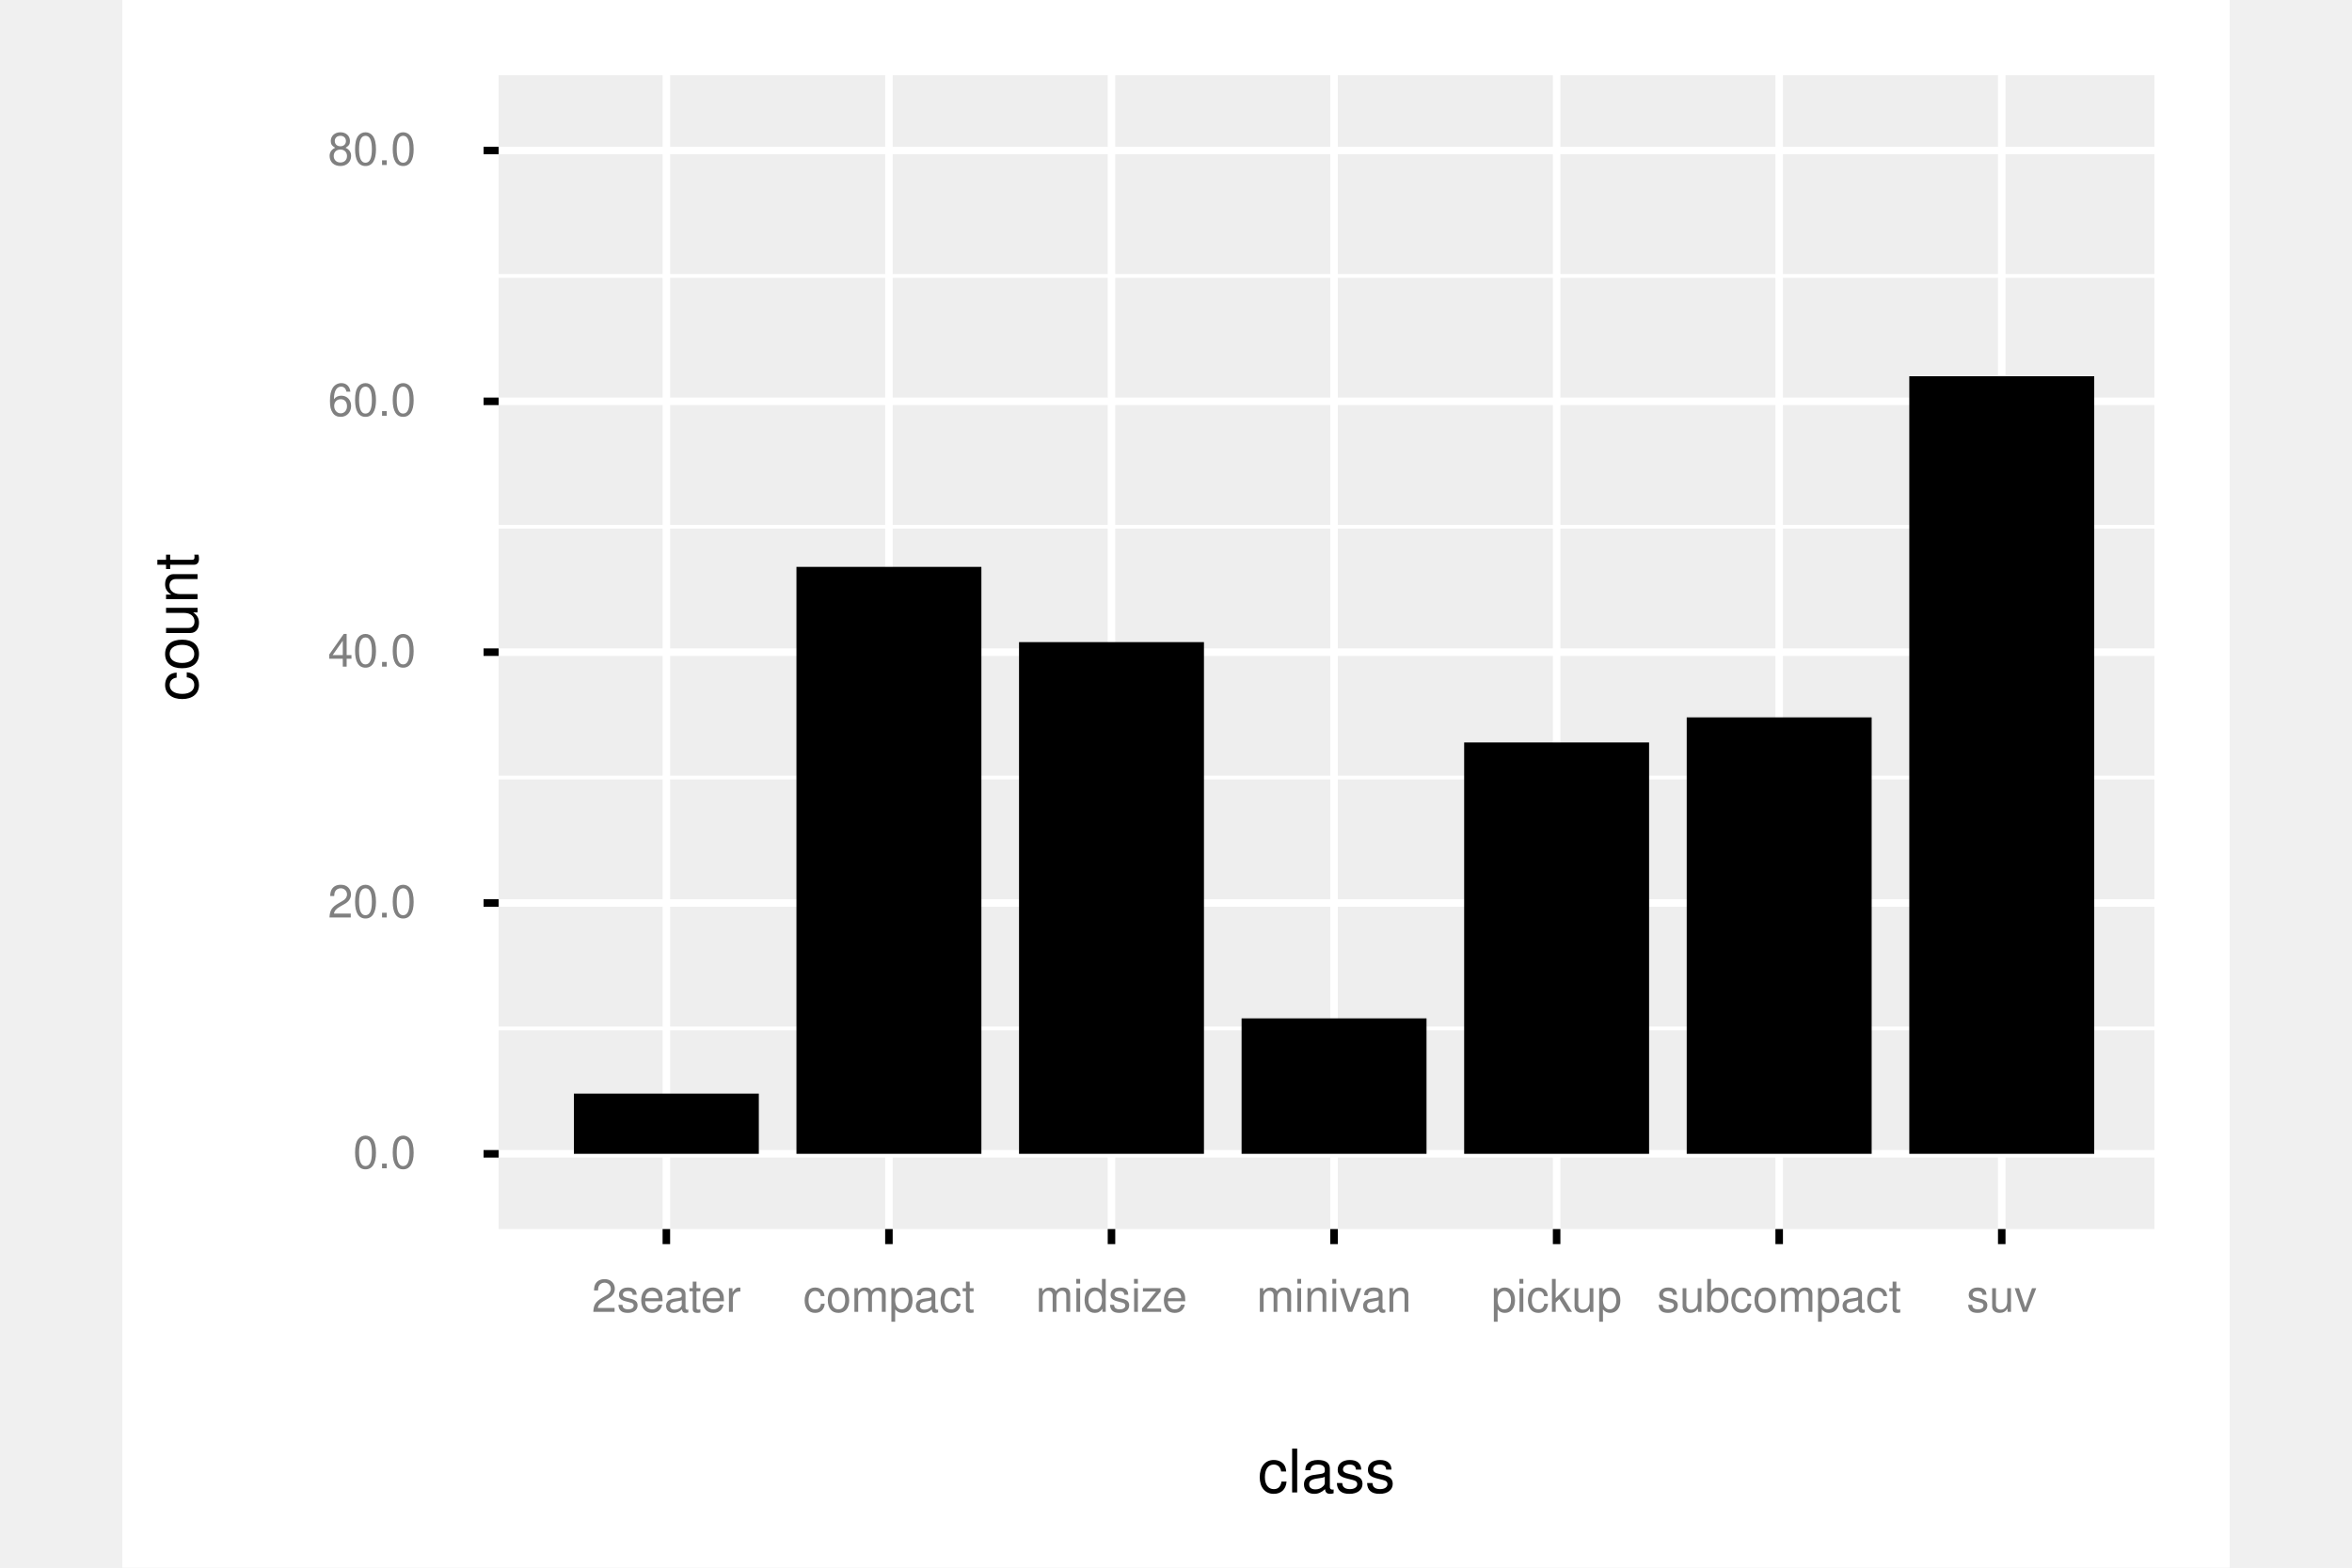
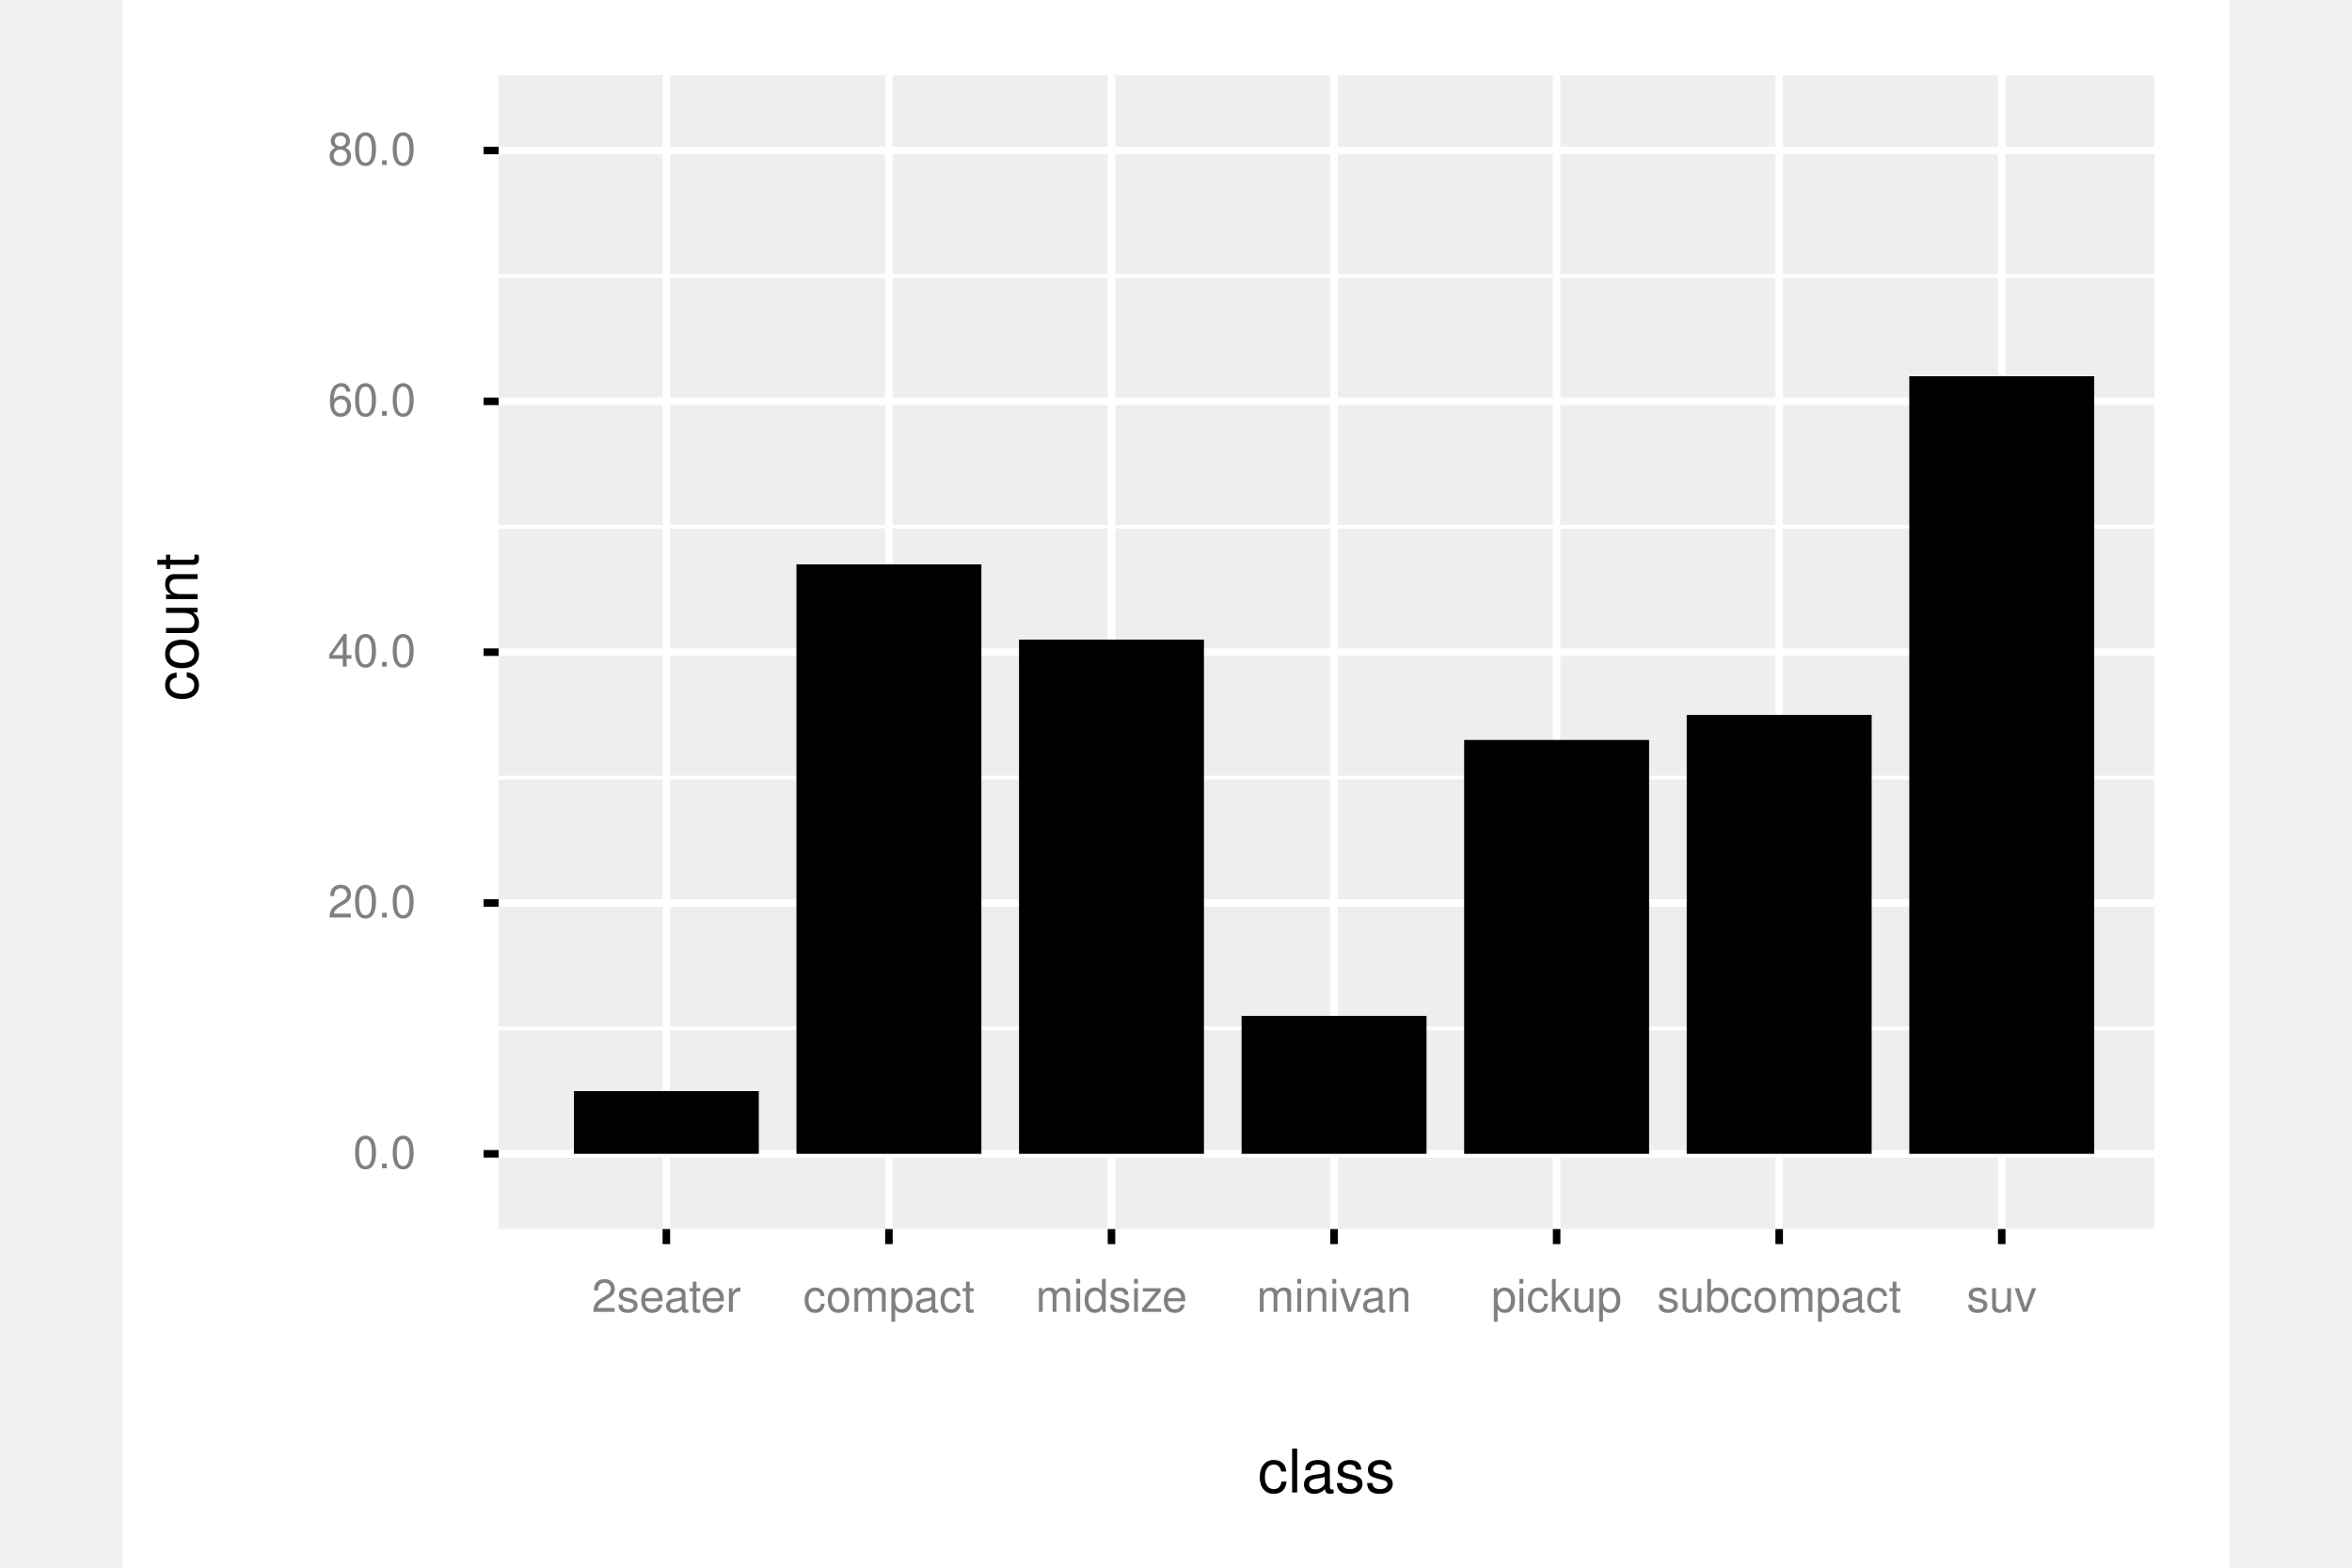
- <svg xmlns="http://www.w3.org/2000/svg" id="gg-866" viewBox="0 0 280 208.333" height="550" width="825.0">
-   <style type="text/css">#gg-866 .gg-axis-text {fill: #808080;font-size: 6px;} #gg-866 .gg-axis-text-x {} #gg-866 .gg-axis-ticks {stroke: #000000;} #gg-866 .gg-axis-title {fill: #000000;font-size: 8px;} #gg-866 .gg-legend-key {stroke: #EEEEEE;fill: #EEEEEE;stroke-width: 0.5;} #gg-866 .gg-legend-text {fill: #000000;font-size: 6px;} #gg-866 .gg-legend-title {fill: #000000;font-size: 8px;} #gg-866 .gg-panel-background {fill: #EEEEEE;} #gg-866 .gg-panel-border {} #gg-866 .gg-panel-grid {stroke: #FFFFFF;} #gg-866 .gg-panel-grid-major {stroke-width: 1;} #gg-866 .gg-panel-grid-minor {stroke-width: 0.5;} #gg-866 .gg-plot-background {fill: #FFFFFF;} #gg-866 .gg-plot-title {font-size: 8px;} #gg-866 .gg-text {font-family: Helvetica, Arial, sans-serif;} </style>
+ <svg xmlns="http://www.w3.org/2000/svg" id="gg-322" viewBox="0 0 280 208.333" height="550" width="825.0">
+   <style type="text/css">#gg-322 .gg-axis-text {fill: #808080;font-size: 6px;} #gg-322 .gg-axis-text-x {} #gg-322 .gg-axis-ticks {stroke: #000000;} #gg-322 .gg-axis-title {fill: #000000;font-size: 8px;} #gg-322 .gg-legend-key {stroke: #EEEEEE;fill: #EEEEEE;stroke-width: 0.5;} #gg-322 .gg-legend-text {fill: #000000;font-size: 6px;} #gg-322 .gg-legend-title {fill: #000000;font-size: 8px;} #gg-322 .gg-panel-background {fill: #EEEEEE;} #gg-322 .gg-panel-border {} #gg-322 .gg-panel-grid {stroke: #FFFFFF;} #gg-322 .gg-panel-grid-major {stroke-width: 1;} #gg-322 .gg-panel-grid-minor {stroke-width: 0.5;} #gg-322 .gg-plot-background {fill: #FFFFFF;} #gg-322 .gg-plot-title {font-size: 8px;} #gg-322 .gg-text {font-family: Helvetica, Arial, sans-serif;} </style>
  <rect class="gg-plot-background" width="100%" height="100%" />
  <g transform="translate(50, 10)">
    <rect x="0" y="0" height="153.333" width="220" class="gg-panel-background gg-panel-border" />
    <g opacity="1" transform="translate(0, 153.3333)">
      <line x2="220" class="gg-axis-line gg-axis-line-x" />
    </g>
    <g transform="translate(10,153.3333)" font-size="10" text-anchor="middle">
      <g opacity="1" transform="translate(189.7143,0)">
        <text y="11" class="gg-text gg-axis-text gg-axis-text-x" text-anchor="middle">suv</text>
      </g>
      <g opacity="1" transform="translate(160.1429,0)">
        <text y="11" class="gg-text gg-axis-text gg-axis-text-x" text-anchor="middle">subcompact</text>
      </g>
      <g opacity="1" transform="translate(130.5714,0)">
        <text y="11" class="gg-text gg-axis-text gg-axis-text-x" text-anchor="middle">pickup</text>
      </g>
      <g opacity="1" transform="translate(101.0,0)">
        <text y="11" class="gg-text gg-axis-text gg-axis-text-x" text-anchor="middle">minivan</text>
      </g>
      <g opacity="1" transform="translate(71.42857,0)">
        <text y="11" class="gg-text gg-axis-text gg-axis-text-x" text-anchor="middle">midsize</text>
      </g>
      <g opacity="1" transform="translate(41.85714,0)">
        <text y="11" class="gg-text gg-axis-text gg-axis-text-x" text-anchor="middle">compact</text>
      </g>
      <g opacity="1" transform="translate(12.28571,0)">
        <text y="11" class="gg-text gg-axis-text gg-axis-text-x" text-anchor="middle">2seater</text>
      </g>
      <g opacity="1" transform="translate(189.7143,0)">
        <line y2="-153.333" class="gg-panel-grid gg-panel-grid-major" />
      </g>
      <g opacity="1" transform="translate(160.1429,0)">
        <line y2="-153.333" class="gg-panel-grid gg-panel-grid-major" />
      </g>
      <g opacity="1" transform="translate(130.5714,0)">
        <line y2="-153.333" class="gg-panel-grid gg-panel-grid-major" />
      </g>
      <g opacity="1" transform="translate(101.0,0)">
        <line y2="-153.333" class="gg-panel-grid gg-panel-grid-major" />
      </g>
      <g opacity="1" transform="translate(71.42857,0)">
        <line y2="-153.333" class="gg-panel-grid gg-panel-grid-major" />
      </g>
      <g opacity="1" transform="translate(41.85714,0)">
        <line y2="-153.333" class="gg-panel-grid gg-panel-grid-major" />
      </g>
      <g opacity="1" transform="translate(12.28571,0)">
        <line y2="-153.333" class="gg-panel-grid gg-panel-grid-major" />
      </g>
      <g opacity="1" transform="translate(160.1429,0)">
</g>
      <g opacity="1" transform="translate(130.5714,0)">
</g>
      <g opacity="1" transform="translate(101.0,0)">
</g>
      <g opacity="1" transform="translate(71.42857,0)">
</g>
      <g opacity="1" transform="translate(41.85714,0)">
</g>
      <g opacity="1" transform="translate(12.28571,0)">
</g>
    </g>
    <g transform="translate(10,153.3333)" font-size="10" text-anchor="middle">
      <g opacity="1" transform="translate(189.7143,0)">
        <line y2="2" class="gg-axis-ticks gg-axis-ticks-x" />
      </g>
      <g opacity="1" transform="translate(160.1429,0)">
        <line y2="2" class="gg-axis-ticks gg-axis-ticks-x" />
      </g>
      <g opacity="1" transform="translate(130.5714,0)">
        <line y2="2" class="gg-axis-ticks gg-axis-ticks-x" />
      </g>
      <g opacity="1" transform="translate(101.0,0)">
        <line y2="2" class="gg-axis-ticks gg-axis-ticks-x" />
      </g>
      <g opacity="1" transform="translate(71.42857,0)">
        <line y2="2" class="gg-axis-ticks gg-axis-ticks-x" />
      </g>
      <g opacity="1" transform="translate(41.85714,0)">
        <line y2="2" class="gg-axis-ticks gg-axis-ticks-x" />
      </g>
      <g opacity="1" transform="translate(12.28571,0)">
        <line y2="2" class="gg-axis-ticks gg-axis-ticks-x" />
      </g>
    </g>
    <text x="110.0" y="188.333" class="gg-text gg-axis-title" text-anchor="middle">class</text>
    <g transform="translate(0, 0)">
      <line y2="153.333" class="gg-axis-line gg-axis-line-y" />
    </g>
    <g transform="translate(0, 0)" font-size="10" text-anchor="end">
      <g opacity="1" transform="translate(0,10.0)">
        <text x="-11" dy="0.32em" class="gg-text gg-axis-text gg-axis-text-y">80.0</text>
      </g>
      <g opacity="1" transform="translate(0,43.33333)">
        <text x="-11" dy="0.32em" class="gg-text gg-axis-text gg-axis-text-y">60.0</text>
      </g>
      <g opacity="1" transform="translate(0,76.66667)">
        <text x="-11" dy="0.32em" class="gg-text gg-axis-text gg-axis-text-y">40.0</text>
      </g>
      <g opacity="1" transform="translate(0,110.0)">
        <text x="-11" dy="0.32em" class="gg-text gg-axis-text gg-axis-text-y">20.0</text>
      </g>
      <g opacity="1" transform="translate(0,143.3333)">
        <text x="-11" dy="0.32em" class="gg-text gg-axis-text gg-axis-text-y">0.0</text>
      </g>
      <g opacity="1" transform="translate(0,10.0)">
        <line x2="220" class="gg-panel-grid gg-panel-grid-major" />
      </g>
      <g opacity="1" transform="translate(0,43.33333)">
        <line x2="220" class="gg-panel-grid gg-panel-grid-major" />
      </g>
      <g opacity="1" transform="translate(0,76.66667)">
        <line x2="220" class="gg-panel-grid gg-panel-grid-major" />
      </g>
      <g opacity="1" transform="translate(0,110.0)">
        <line x2="220" class="gg-panel-grid gg-panel-grid-major" />
      </g>
      <g opacity="1" transform="translate(0,143.3333)">
        <line x2="220" class="gg-panel-grid gg-panel-grid-major" />
      </g>
      <g opacity="1" transform="translate(0,43.33333)">
        <line x2="220" class="gg-panel-grid gg-panel-grid-minor" transform="translate(0, -16.66667)" />
      </g>
      <g opacity="1" transform="translate(0,76.66667)">
        <line x2="220" class="gg-panel-grid gg-panel-grid-minor" transform="translate(0, -16.66667)" />
      </g>
      <g opacity="1" transform="translate(0,110.0)">
        <line x2="220" class="gg-panel-grid gg-panel-grid-minor" transform="translate(0, -16.66667)" />
      </g>
      <g opacity="1" transform="translate(0,143.3333)">
        <line x2="220" class="gg-panel-grid gg-panel-grid-minor" transform="translate(0, -16.66667)" />
      </g>
    </g>
    <g transform="translate(0, 0)" font-size="10" text-anchor="end">
      <g opacity="1" transform="translate(0,10.0)">
        <line x2="-2" class="gg-axis-ticks gg-axis-ticks-y" />
      </g>
      <g opacity="1" transform="translate(0,43.33333)">
        <line x2="-2" class="gg-axis-ticks gg-axis-ticks-y" />
      </g>
      <g opacity="1" transform="translate(0,76.66667)">
        <line x2="-2" class="gg-axis-ticks gg-axis-ticks-y" />
      </g>
      <g opacity="1" transform="translate(0,110.0)">
        <line x2="-2" class="gg-axis-ticks gg-axis-ticks-y" />
      </g>
      <g opacity="1" transform="translate(0,143.3333)">
        <line x2="-2" class="gg-axis-ticks gg-axis-ticks-y" />
      </g>
    </g>
    <text x="-73.333" y="-40" class="gg-text gg-axis-title" text-anchor="middle" transform="rotate(-90)">count</text>
-     <rect x="10.0" y="135.333" width="24.571" height="8.0" fill="black" fill-opacity="1" />
-     <rect x="39.571" y="65.333" width="24.571" height="78.0" fill="black" fill-opacity="1" />
-     <rect x="69.143" y="75.333" width="24.571" height="68.0" fill="black" fill-opacity="1" />
-     <rect x="98.714" y="125.333" width="24.571" height="18.0" fill="black" fill-opacity="1" />
-     <rect x="128.286" y="88.667" width="24.571" height="54.667" fill="black" fill-opacity="1" />
-     <rect x="157.857" y="85.333" width="24.571" height="58.0" fill="black" fill-opacity="1" />
+     <rect x="10.0" y="135.0" width="24.571" height="8.333" fill="black" fill-opacity="1" />
+     <rect x="39.571" y="65" width="24.571" height="78.333" fill="black" fill-opacity="1" />
+     <rect x="69.143" y="75" width="24.571" height="68.333" fill="black" fill-opacity="1" />
+     <rect x="98.714" y="125.0" width="24.571" height="18.333" fill="black" fill-opacity="1" />
+     <rect x="128.286" y="88.333" width="24.571" height="55.0" fill="black" fill-opacity="1" />
+     <rect x="157.857" y="85.0" width="24.571" height="58.333" fill="black" fill-opacity="1" />
    <rect x="187.429" y="40" width="24.571" height="103.333" fill="black" fill-opacity="1" />
  </g>
</svg>
